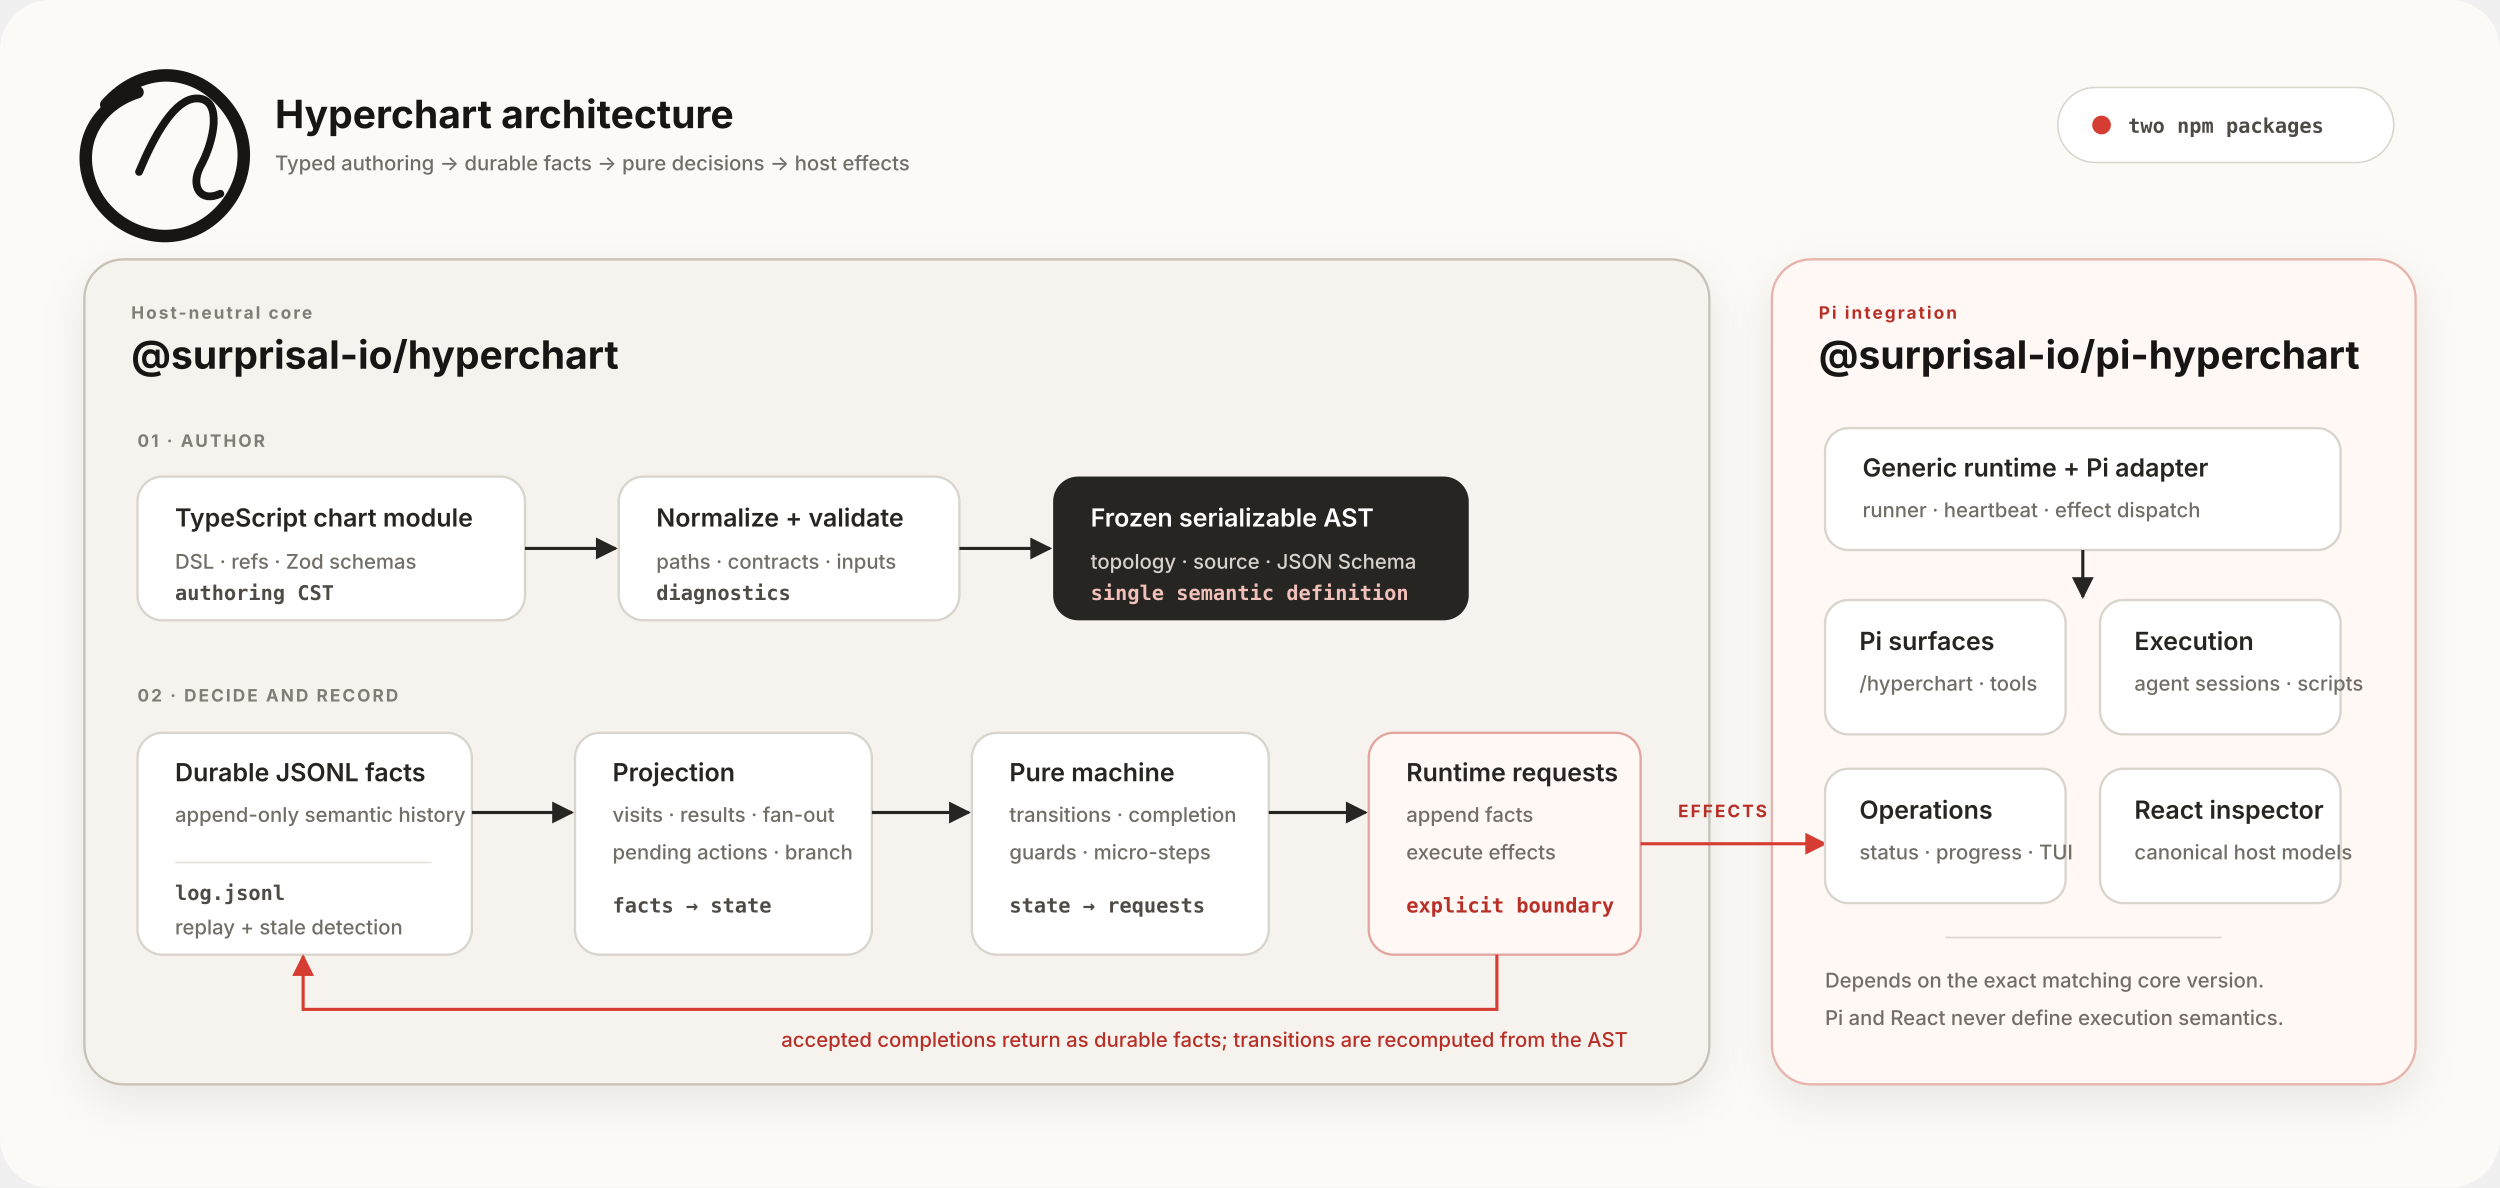
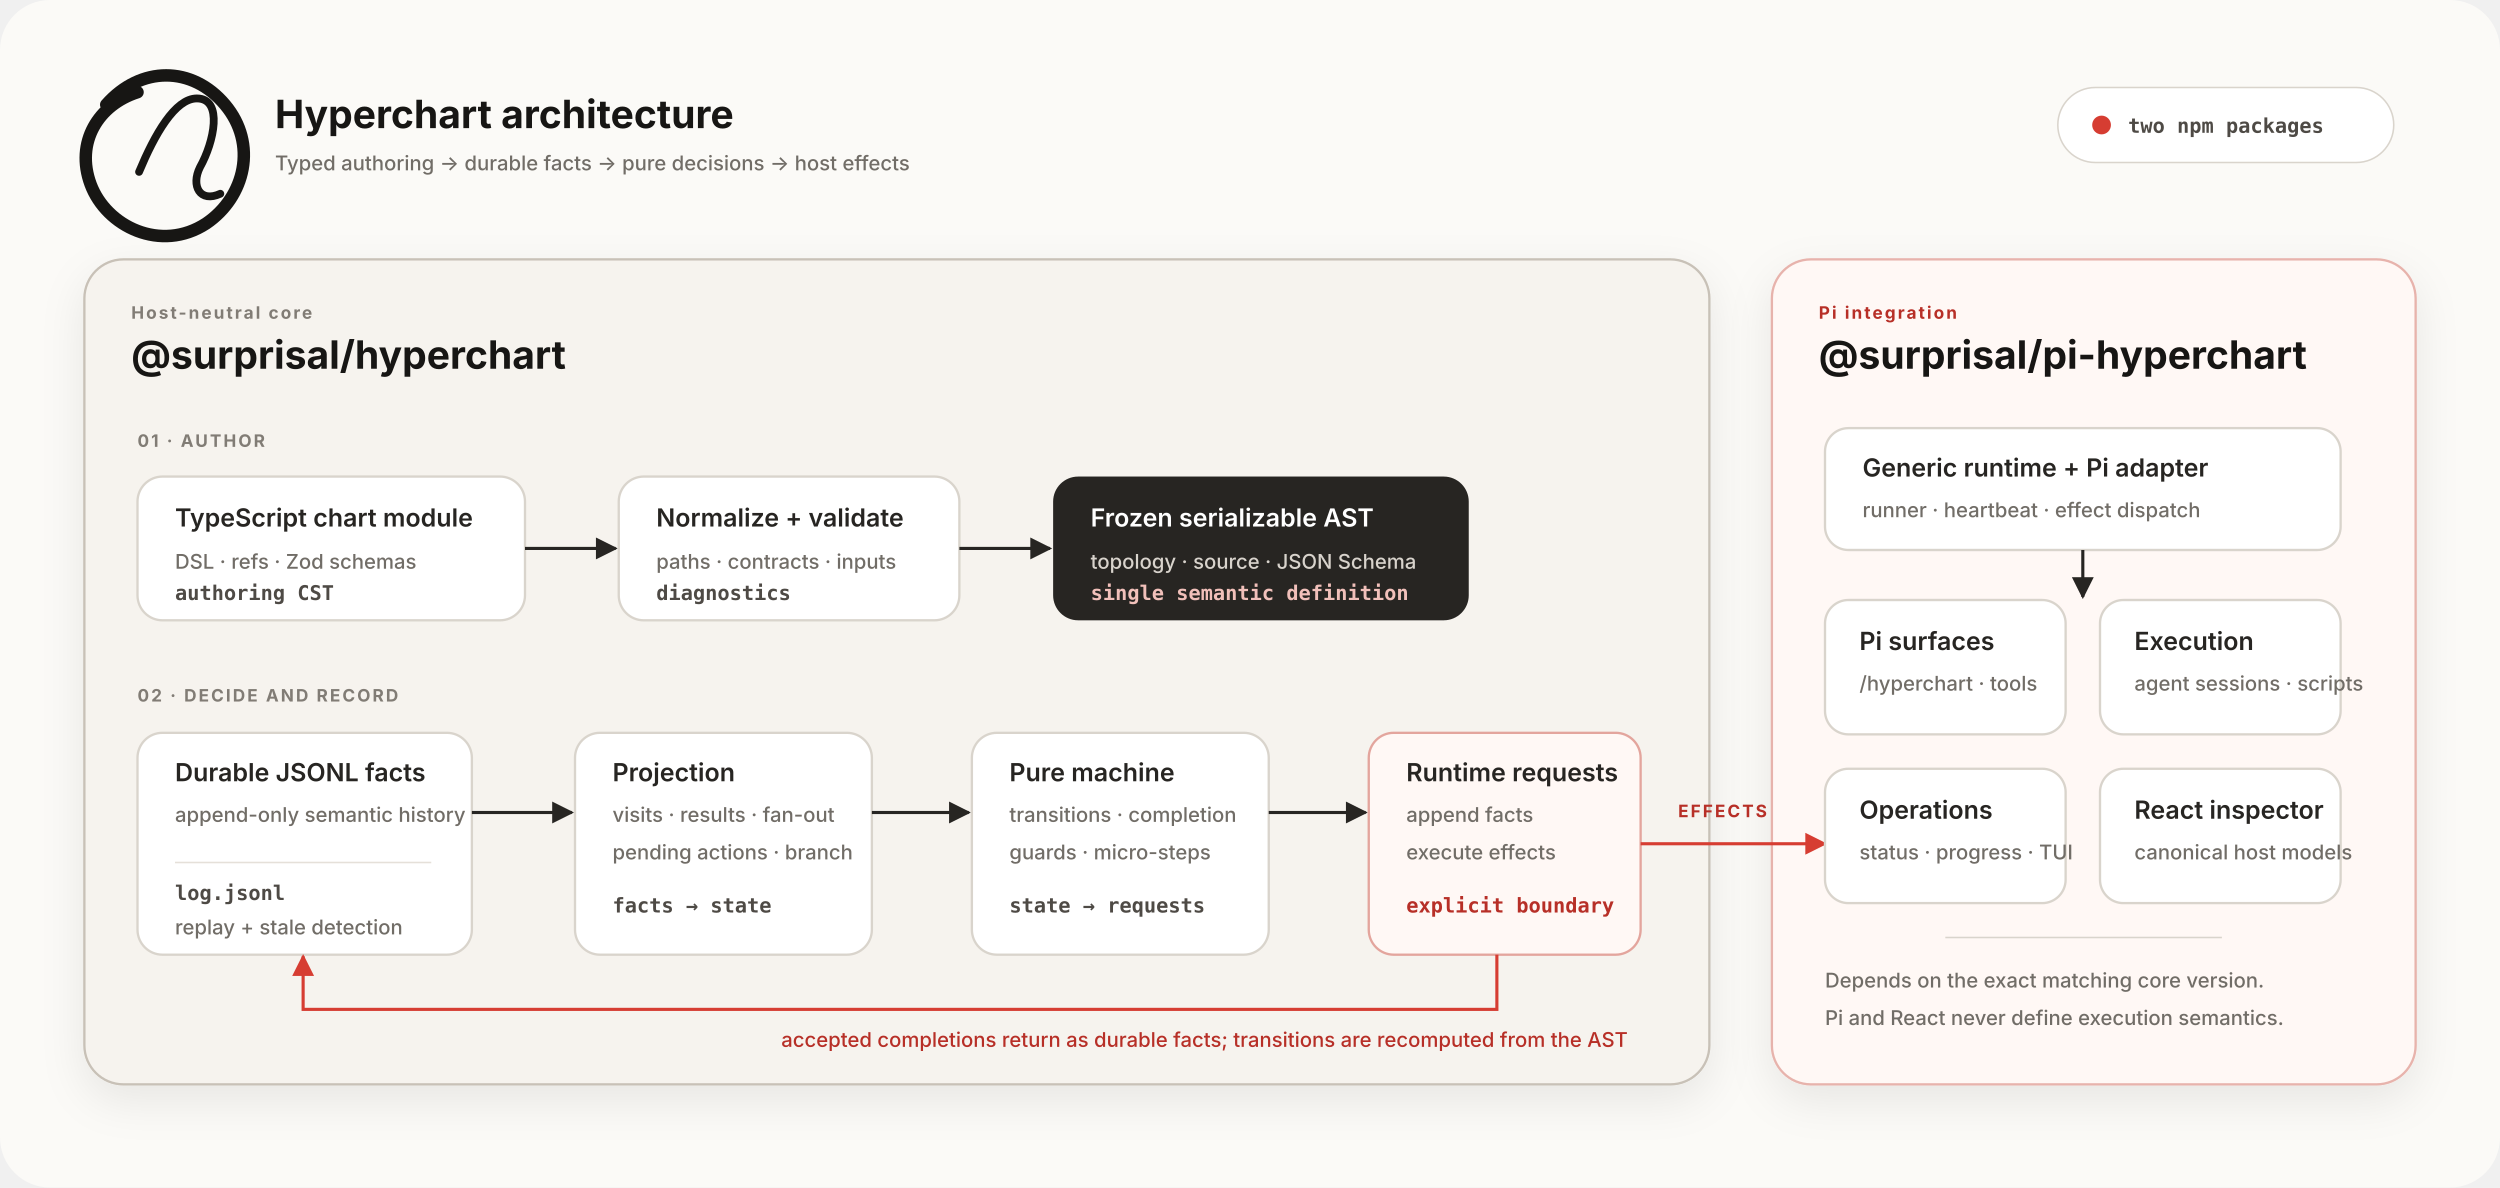
<svg xmlns="http://www.w3.org/2000/svg" viewBox="0 0 1600 760" role="img" aria-labelledby="title desc">
  <defs>
    <filter id="shadow" x="-20%" y="-20%" width="140%" height="150%">
      <feDropShadow dx="0" dy="10" stdDeviation="14" flood-color="#1b1917" flood-opacity=".08" />
    </filter>
    <marker id="arrow" viewBox="0 0 10 10" refX="9" refY="5" markerWidth="7" markerHeight="7" orient="auto-start-reverse">
      <path d="M 0 0 L 10 5 L 0 10 z" fill="#272522" />
    </marker>
    <marker id="arrowRed" viewBox="0 0 10 10" refX="9" refY="5" markerWidth="7" markerHeight="7" orient="auto-start-reverse">
      <path d="M 0 0 L 10 5 L 0 10 z" fill="#d63d32" />
    </marker>
    <style>
      .label{font:600 16px Inter,ui-sans-serif,system-ui,sans-serif;fill:#272522}.small{font:500 13px Inter,ui-sans-serif,system-ui,sans-serif;fill:#716d67}.tiny{font:700 11px Inter,ui-sans-serif,system-ui,sans-serif;letter-spacing:.12em;text-transform:uppercase;fill:#817c75}.title{font:700 25px Inter,ui-sans-serif,system-ui,sans-serif;fill:#171614}.mono{font:600 13px ui-monospace,SFMono-Regular,Menlo,monospace;fill:#4e4a45}.box{fill:#fff;stroke:#d9d4cc;stroke-width:1.5}.core{fill:#f6f3ee;stroke:#c8c1b7;stroke-width:1.5}.pi{fill:#fff8f5;stroke:#e7b3ac;stroke-width:1.5}.line{fill:none;stroke:#272522;stroke-width:2;marker-end:url(#arrow)}.redline{fill:none;stroke:#d63d32;stroke-width:2;marker-end:url(#arrowRed)}
    </style>
  </defs>
  <rect width="1600" height="760" rx="32" fill="#fbfaf7" />
  <path d="M68 67 C90 42 123 42 144 67 C165 92 157 126 132 143 C103 162 68 145 58 118 C48 91 63 67 88 59" fill="none" stroke="#171614" stroke-width="8" stroke-linecap="round" />
  <path d="M89 110 C99 86 112 63 126 63 C143 63 137 91 128 107 C122 119 128 130 141 124" fill="none" stroke="#171614" stroke-width="5" stroke-linecap="round" />
  <text x="176" y="82" class="title">Hyperchart architecture</text>
  <text x="176" y="109" class="small">Typed authoring → durable facts → pure decisions → host effects</text>
  <rect x="1317" y="56" width="215" height="48" rx="24" fill="#fff" stroke="#d9d4cc" />
  <circle cx="1345" cy="80" r="6" fill="#d63d32" />
  <text x="1362" y="85" class="mono">two npm packages</text>
  <rect x="54" y="166" width="1040" height="528" rx="25" class="core" filter="url(#shadow)" />
  <text x="84" y="204" class="tiny">Host-neutral core</text>
-   <text x="84" y="236" class="title">@surprisal-io/hyperchart</text>
+   <text x="84" y="236" class="title">@surprisal/hyperchart</text>
  <text x="88" y="286" class="tiny">01 · AUTHOR</text>
  <rect x="88" y="305" width="248" height="92" rx="16" class="box" />
  <text x="112" y="337" class="label">TypeScript chart module</text>
  <text x="112" y="364" class="small">DSL · refs · Zod schemas</text>
  <text x="112" y="384" class="mono">authoring CST</text>
  <path d="M336 351 H394" class="line" />
  <rect x="396" y="305" width="218" height="92" rx="16" class="box" />
  <text x="420" y="337" class="label">Normalize + validate</text>
  <text x="420" y="364" class="small">paths · contracts · inputs</text>
  <text x="420" y="384" class="mono">diagnostics</text>
  <path d="M614 351 H672" class="line" />
  <rect x="674" y="305" width="266" height="92" rx="16" fill="#272522" />
  <text x="698" y="337" class="label" fill="#fff" style="fill:#fff">Frozen serializable AST</text>
  <text x="698" y="364" class="small" style="fill:#d8d3cc">topology · source · JSON Schema</text>
  <text x="698" y="384" class="mono" style="fill:#f1c0ba">single semantic definition</text>
  <text x="88" y="449" class="tiny">02 · DECIDE AND RECORD</text>
  <rect x="88" y="469" width="214" height="142" rx="16" class="box" />
  <text x="112" y="500" class="label">Durable JSONL facts</text>
  <text x="112" y="526" class="small">append-only semantic history</text>
  <path d="M112 552 H276" stroke="#e5e0d9" />
  <text x="112" y="576" class="mono">log.jsonl</text>
  <text x="112" y="598" class="small">replay + stale detection</text>
  <path d="M302 520 H366" class="line" />
  <rect x="368" y="469" width="190" height="142" rx="16" class="box" />
  <text x="392" y="500" class="label">Projection</text>
  <text x="392" y="526" class="small">visits · results · fan-out</text>
  <text x="392" y="550" class="small">pending actions · branch</text>
  <text x="392" y="584" class="mono">facts → state</text>
  <path d="M558 520 H620" class="line" />
  <rect x="622" y="469" width="190" height="142" rx="16" class="box" />
  <text x="646" y="500" class="label">Pure machine</text>
  <text x="646" y="526" class="small">transitions · completion</text>
  <text x="646" y="550" class="small">guards · micro-steps</text>
  <text x="646" y="584" class="mono">state → requests</text>
  <path d="M812 520 H874" class="line" />
  <rect x="876" y="469" width="174" height="142" rx="16" fill="#fff8f5" stroke="#e3a59d" stroke-width="1.5" />
  <text x="900" y="500" class="label">Runtime requests</text>
  <text x="900" y="526" class="small">append facts</text>
  <text x="900" y="550" class="small">execute effects</text>
  <text x="900" y="584" class="mono" style="fill:#b72f27">explicit boundary</text>
  <path d="M958 611 V646 H194 V612" fill="none" stroke="#d63d32" stroke-width="2" marker-end="url(#arrowRed)" />
  <text x="500" y="670" class="small" style="fill:#b72f27">accepted completions return as durable facts; transitions are recomputed from the AST</text>
  <rect x="1134" y="166" width="412" height="528" rx="25" class="pi" filter="url(#shadow)" />
  <text x="1164" y="204" class="tiny" style="fill:#b72f27">Pi integration</text>
-   <text x="1164" y="236" class="title">@surprisal-io/pi-hyperchart</text>
+   <text x="1164" y="236" class="title">@surprisal/pi-hyperchart</text>
  <path d="M1050 540 H1168" class="redline" />
  <text x="1074" y="523" class="tiny" style="fill:#b72f27">EFFECTS</text>
  <rect x="1168" y="274" width="330" height="78" rx="15" class="box" />
  <text x="1192" y="305" class="label">Generic runtime + Pi adapter</text>
  <text x="1192" y="331" class="small">runner · heartbeat · effect dispatch</text>
  <path d="M1333 352 V382" class="line" />
  <rect x="1168" y="384" width="154" height="86" rx="15" class="box" />
  <text x="1190" y="416" class="label">Pi surfaces</text>
  <text x="1190" y="442" class="small">/hyperchart · tools</text>
  <rect x="1344" y="384" width="154" height="86" rx="15" class="box" />
  <text x="1366" y="416" class="label">Execution</text>
  <text x="1366" y="442" class="small">agent sessions · scripts</text>
  <rect x="1168" y="492" width="154" height="86" rx="15" class="box" />
  <text x="1190" y="524" class="label">Operations</text>
  <text x="1190" y="550" class="small">status · progress · TUI</text>
  <rect x="1344" y="492" width="154" height="86" rx="15" class="box" />
  <text x="1366" y="524" class="label">React inspector</text>
  <text x="1366" y="550" class="small">canonical host models</text>
  <path d="M1245 600 H1422" stroke="#d9d4cc" />
  <text x="1168" y="632" class="small">Depends on the exact matching core version.</text>
  <text x="1168" y="656" class="small">Pi and React never define execution semantics.</text>
</svg>
